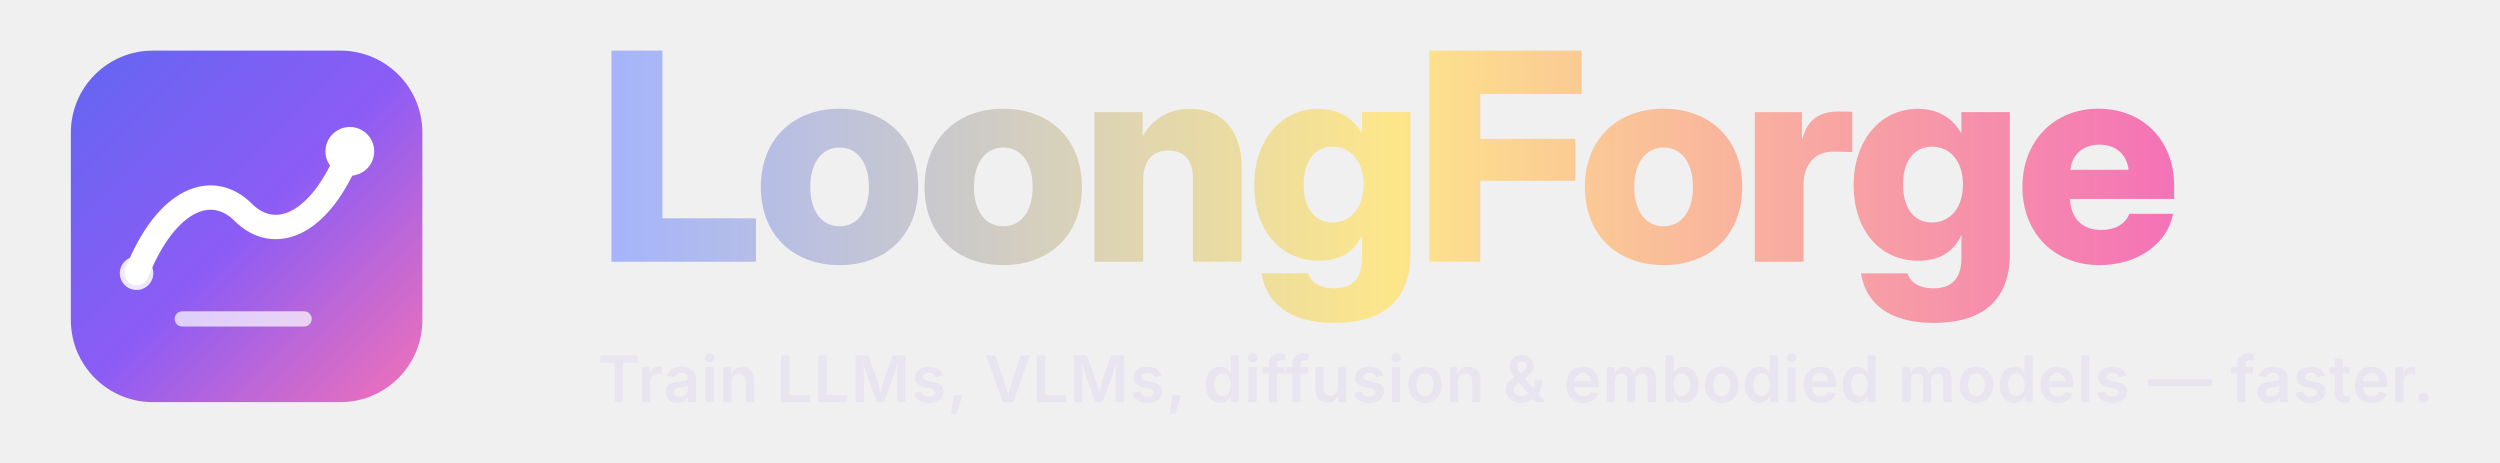
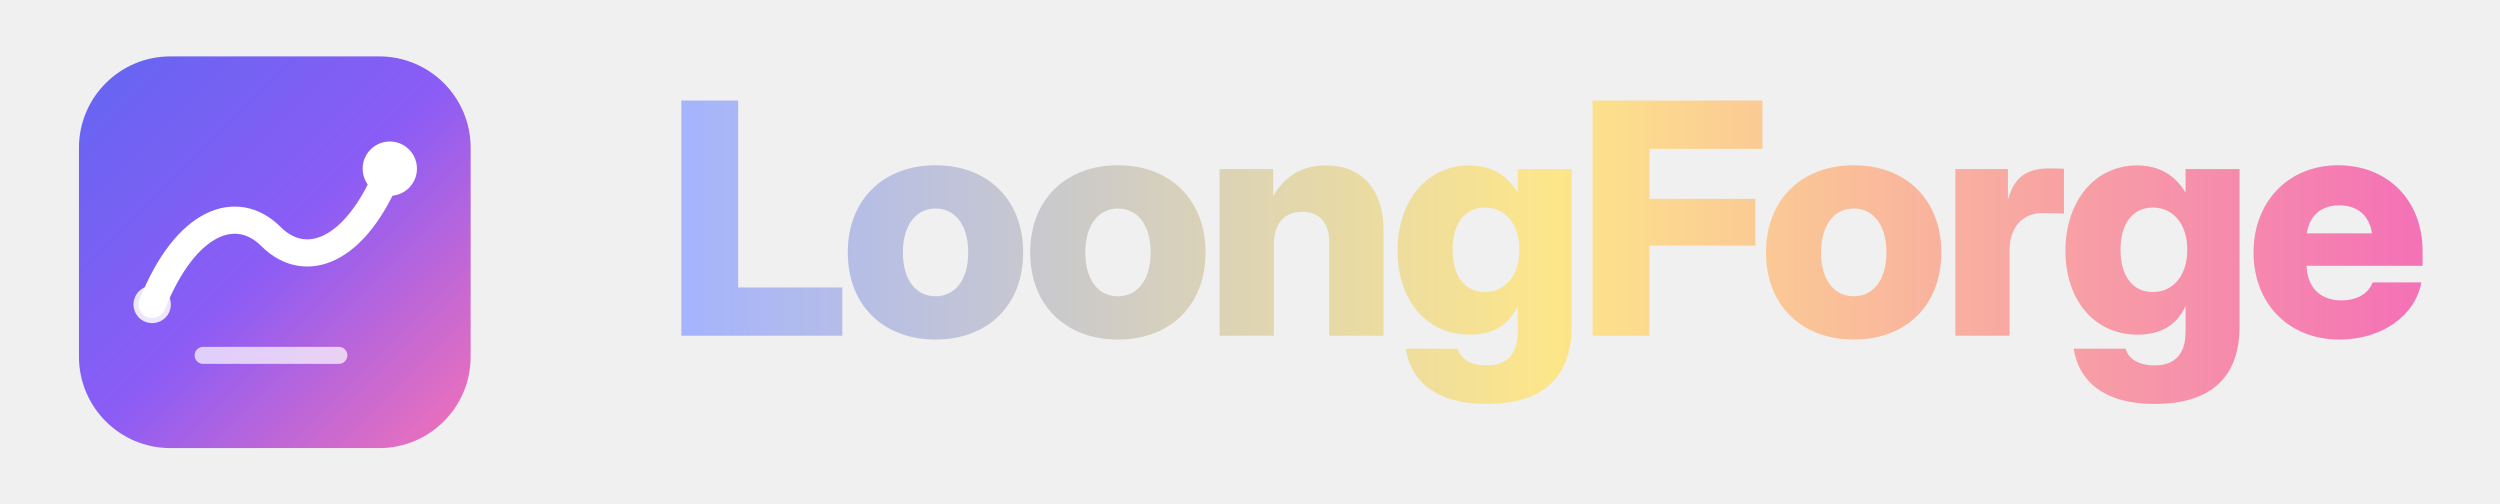
- <svg xmlns="http://www.w3.org/2000/svg" viewBox="0 0 741 137" width="741" height="137" role="img" aria-label="LoongForge — Train LLMs, VLMs, diffusion and embodied models, faster.">
+ <svg xmlns="http://www.w3.org/2000/svg" viewBox="0 0 665 134" width="665" height="134" role="img" aria-label="LoongForge">
  <defs>
    <linearGradient id="lf-icon" x1="0" y1="0" x2="1" y2="1">
      <stop offset="0%" stop-color="#6366F1" />
      <stop offset="50%" stop-color="#8B5CF6" />
      <stop offset="100%" stop-color="#F472B6" />
    </linearGradient>
    <linearGradient id="lf-text" x1="0" y1="0" x2="1" y2="0">
      <stop offset="0%" stop-color="#A5B4FC" />
      <stop offset="50%" stop-color="#FDE68A" />
      <stop offset="100%" stop-color="#F472B6" />
    </linearGradient>
  </defs>
  <g transform="translate(17.53,11.53) scale(1.7365)">
    <rect x="2" y="2" width="60" height="60" rx="14" fill="url(#lf-icon)" />
    <g transform="translate(32,32) scale(1.3) translate(-32.45,-33.85)">
      <path d="M18 40 C 22 30, 28 28, 32 32 C 36 36, 42 34, 46 24" stroke="#fff" stroke-width="3.2" stroke-linecap="round" fill="none" />
      <circle cx="46" cy="24" r="3.2" fill="#fff" />
      <circle cx="18" cy="40" r="2.2" fill="#fff" opacity="0.85" />
      <path d="M24 46 L40 46" stroke="#fff" stroke-width="2" stroke-linecap="round" opacity="0.7" />
    </g>
  </g>
-   <g transform="translate(177.2,77.57)" fill="url(#lf-text)">
+   <g transform="translate(177.2,89.31)" fill="url(#lf-text)">
    <path d="M4.03 0.00H46.86V-12.85H19.15V-62.57H4.03ZM71.66 1.01C85.56 1.01 94.96 -8.10 94.96 -22.17C94.96 -36.16 85.56 -45.35 71.66 -45.35C57.76 -45.35 48.31 -36.16 48.31 -22.17C48.31 -8.10 57.76 1.01 71.66 1.01ZM71.66 -10.50C66.58 -10.50 62.97 -14.66 62.97 -22.17C62.97 -29.65 66.62 -33.85 71.66 -33.85C76.70 -33.85 80.35 -29.65 80.35 -22.17C80.35 -14.66 76.70 -10.50 71.66 -10.50ZM120.18 1.01C134.08 1.01 143.48 -8.10 143.48 -22.17C143.48 -36.16 134.08 -45.35 120.18 -45.35C106.28 -45.35 96.83 -36.16 96.83 -22.17C96.83 -8.10 106.28 1.01 120.18 1.01ZM120.18 -10.50C115.10 -10.50 111.49 -14.66 111.49 -22.17C111.49 -29.65 115.14 -33.85 120.18 -33.85C125.22 -33.85 128.87 -29.65 128.87 -22.17C128.87 -14.66 125.22 -10.50 120.18 -10.50ZM161.64 -24.10C161.64 -30.15 164.58 -32.96 169.16 -32.96C173.74 -32.96 176.38 -30.11 176.38 -24.86V0.00H190.83V-27.88C190.83 -38.80 185.20 -45.31 175.59 -45.31C168.91 -45.31 164.42 -42.24 161.48 -37.16V-44.34H147.20V0.00H161.64ZM218.27 18.14C232.13 18.14 240.86 12.01 240.86 -2.44V-44.34H226.50V-38.13H226.46C223.69 -42.79 219.36 -45.31 213.61 -45.31C202.35 -45.31 194.54 -35.82 194.54 -22.63C194.54 -9.62 202.10 -0.29 213.73 -0.29C219.53 -0.29 224.11 -2.60 226.46 -7.85H226.50V-1.01C226.50 4.87 223.64 7.89 218.27 7.89C214.11 7.89 211.30 6.21 210.54 3.44H196.73C198.07 11.97 204.62 18.14 218.27 18.14ZM217.77 -11.63C212.47 -11.63 209.20 -15.83 209.20 -22.89C209.20 -29.90 212.47 -34.10 217.77 -34.10C223.22 -34.10 226.96 -29.69 226.96 -22.89C226.96 -16.04 223.22 -11.63 217.77 -11.63ZM246.42 0.00H261.54V-23.98H289.72V-36.41H261.54V-49.72H291.61V-62.57H246.42ZM315.90 1.01C329.80 1.01 339.20 -8.10 339.20 -22.17C339.20 -36.16 329.80 -45.35 315.90 -45.35C302.00 -45.35 292.55 -36.16 292.55 -22.17C292.55 -8.10 302.00 1.01 315.90 1.01ZM315.90 -10.50C310.82 -10.50 307.21 -14.66 307.21 -22.17C307.21 -29.65 310.86 -33.85 315.90 -33.85C320.94 -33.85 324.59 -29.65 324.59 -22.17C324.59 -14.66 320.94 -10.50 315.90 -10.50ZM342.92 0.00H357.36V-22.72C357.36 -29.02 360.93 -32.63 366.10 -32.63C368.20 -32.63 370.76 -32.54 371.81 -32.50V-44.43C370.63 -44.47 369.42 -44.51 367.86 -44.51C361.94 -44.51 358.62 -42.16 357.03 -36.53H356.90V-44.34H342.92ZM395.93 18.14C409.79 18.14 418.52 12.01 418.52 -2.44V-44.34H404.16V-38.13H404.12C401.35 -42.79 397.02 -45.31 391.27 -45.31C380.02 -45.31 372.21 -35.82 372.21 -22.63C372.21 -9.62 379.77 -0.29 391.40 -0.29C397.19 -0.29 401.77 -2.60 404.12 -7.85H404.16V-1.01C404.16 4.87 401.31 7.89 395.93 7.89C391.78 7.89 388.96 6.21 388.21 3.44H374.39C375.73 11.97 382.29 18.14 395.93 18.14ZM395.43 -11.63C390.14 -11.63 386.86 -15.83 386.86 -22.89C386.86 -29.90 390.14 -34.10 395.43 -34.10C400.89 -34.10 404.62 -29.69 404.62 -22.89C404.62 -16.04 400.89 -11.63 395.43 -11.63ZM445.08 1.01C456.29 1.01 465.24 -5.25 466.88 -14.19H453.90C452.85 -11.25 449.83 -9.41 445.59 -9.41C439.88 -9.41 436.52 -12.98 436.35 -18.60H467.21V-22.51C467.21 -35.95 458.02 -45.35 444.71 -45.35C431.56 -45.35 422.24 -35.69 422.24 -22.17C422.24 -8.65 431.48 1.01 445.08 1.01ZM436.43 -27.25C437.06 -31.91 440.21 -34.69 445.08 -34.69C449.91 -34.69 453.10 -31.91 453.73 -27.25Z" />
  </g>
-   <g transform="translate(177.2,119.19)" fill="#E8E4F0">
-     <path d="M0.77 -11.74H5.04V0.00H7.51V-11.74H11.77V-13.82H0.77ZM13.05 0.00H15.46V-6.10C15.46 -7.42 16.45 -8.35 17.80 -8.35C18.22 -8.35 18.73 -8.28 18.94 -8.23V-10.45C18.71 -10.48 18.33 -10.51 18.06 -10.51C16.87 -10.51 15.87 -9.83 15.50 -8.64H15.38V-10.37H13.05ZM23.61 0.21C25.22 0.21 26.21 -0.54 26.66 -1.43H26.75V0.00H29.06V-6.93C29.06 -9.69 26.78 -10.50 24.83 -10.50C22.75 -10.50 21.05 -9.62 20.43 -7.79L22.67 -7.34C22.92 -8.02 23.64 -8.65 24.84 -8.65C26.02 -8.65 26.65 -8.05 26.65 -7.04V-7.00C26.65 -6.28 25.89 -6.25 24.09 -6.06C22.09 -5.84 20.14 -5.25 20.14 -2.91C20.14 -0.87 21.63 0.21 23.61 0.21ZM24.23 -1.58C23.21 -1.58 22.48 -2.04 22.48 -2.94C22.48 -3.89 23.29 -4.29 24.38 -4.43C25.00 -4.52 26.34 -4.69 26.67 -4.94V-3.72C26.67 -2.57 25.71 -1.58 24.23 -1.58ZM31.92 0.00H34.34V-10.37H31.92ZM33.13 -11.84C33.90 -11.84 34.54 -12.43 34.54 -13.16C34.54 -13.90 33.90 -14.48 33.13 -14.48C32.36 -14.48 31.73 -13.90 31.73 -13.16C31.73 -12.43 32.36 -11.84 33.13 -11.84ZM39.61 -6.08C39.61 -7.58 40.54 -8.45 41.83 -8.45C43.09 -8.45 43.85 -7.62 43.85 -6.23V0.00H46.26V-6.60C46.26 -9.09 44.85 -10.50 42.72 -10.50C41.19 -10.50 40.12 -9.76 39.51 -8.30L39.48 -10.37H37.20V0.00H39.61ZM54.32 0.00H62.90V-2.09H56.80V-13.82H54.32ZM65.36 0.00H73.94V-2.09H67.84V-13.82H65.36ZM76.41 0.00H78.84V-6.98C78.84 -8.02 78.78 -9.94 78.74 -11.50C79.25 -9.72 79.81 -7.88 80.13 -6.98L82.72 0.00H84.83L87.38 -6.98C87.71 -7.90 88.29 -9.81 88.76 -11.58C88.73 -9.94 88.68 -8.01 88.68 -6.98V0.00H91.15V-13.82H87.41L84.81 -6.69C84.54 -5.86 84.11 -4.16 83.79 -2.79C83.47 -4.17 83.04 -5.87 82.76 -6.69L80.13 -13.82H76.41ZM98.04 0.21C100.66 0.21 102.50 -1.14 102.50 -3.11C102.50 -4.56 101.56 -5.49 99.59 -5.91L97.83 -6.28C96.77 -6.51 96.35 -6.89 96.35 -7.50C96.35 -8.20 97.13 -8.70 98.15 -8.70C99.27 -8.70 99.86 -8.13 100.10 -7.40L102.26 -7.83C101.84 -9.44 100.47 -10.50 98.13 -10.50C95.64 -10.50 93.94 -9.27 93.94 -7.35C93.94 -5.83 94.90 -4.87 96.86 -4.44L98.63 -4.06C99.57 -3.86 100.03 -3.48 100.03 -2.88C100.03 -2.17 99.28 -1.63 98.09 -1.63C96.91 -1.63 96.19 -2.12 95.91 -3.15L93.66 -2.73C94.02 -0.84 95.66 0.21 98.04 0.21ZM104.71 3.55H106.40L108.02 -2.04H105.52ZM120.02 0.00H123.16L128.00 -13.82H125.29L122.92 -6.64C122.53 -5.41 122.11 -3.90 121.61 -1.98C121.10 -3.88 120.65 -5.42 120.26 -6.64L117.81 -13.82H115.10ZM130.15 0.00H138.73V-2.09H132.62V-13.82H130.15ZM141.19 0.00H143.62V-6.98C143.62 -8.02 143.56 -9.94 143.53 -11.50C144.04 -9.72 144.59 -7.88 144.92 -6.98L147.51 0.00H149.61L152.16 -6.98C152.49 -7.90 153.07 -9.81 153.55 -11.58C153.52 -9.94 153.46 -8.01 153.46 -6.98V0.00H155.93V-13.82H152.19L149.59 -6.69C149.33 -5.86 148.90 -4.16 148.57 -2.79C148.26 -4.17 147.82 -5.87 147.54 -6.69L144.92 -13.82H141.19ZM162.83 0.21C165.44 0.21 167.28 -1.14 167.28 -3.11C167.28 -4.56 166.34 -5.49 164.38 -5.91L162.61 -6.28C161.56 -6.51 161.14 -6.89 161.14 -7.50C161.14 -8.20 161.92 -8.70 162.94 -8.70C164.05 -8.70 164.65 -8.13 164.89 -7.40L167.04 -7.83C166.62 -9.44 165.26 -10.50 162.91 -10.50C160.42 -10.50 158.73 -9.27 158.73 -7.35C158.73 -5.83 159.68 -4.87 161.64 -4.44L163.41 -4.06C164.36 -3.86 164.81 -3.48 164.81 -2.88C164.81 -2.17 164.06 -1.63 162.87 -1.63C161.70 -1.63 160.97 -2.12 160.69 -3.15L158.44 -2.73C158.80 -0.84 160.44 0.21 162.83 0.21ZM169.49 3.55H171.18L172.80 -2.04H170.31ZM184.52 0.19C186.31 0.19 187.11 -0.89 187.49 -1.64H187.63V0.00H190.00V-13.82H187.59V-8.66H187.49C187.12 -9.39 186.35 -10.50 184.51 -10.50C182.11 -10.50 180.24 -8.62 180.24 -5.17C180.24 -1.76 182.06 0.19 184.52 0.19ZM185.18 -1.80C183.56 -1.80 182.71 -3.23 182.71 -5.18C182.71 -7.11 183.54 -8.52 185.18 -8.52C186.76 -8.52 187.63 -7.20 187.63 -5.18C187.63 -3.15 186.74 -1.80 185.18 -1.80ZM192.85 0.00H195.26V-10.37H192.85ZM194.06 -11.84C194.83 -11.84 195.47 -12.43 195.47 -13.16C195.47 -13.90 194.83 -14.48 194.06 -14.48C193.29 -14.48 192.66 -13.90 192.66 -13.16C192.66 -12.43 193.29 -11.84 194.06 -11.84ZM203.58 -10.37H201.33V-11.18C201.33 -12.00 201.69 -12.46 202.60 -12.46C203.00 -12.46 203.31 -12.38 203.51 -12.31L204.01 -14.19C203.69 -14.30 203.00 -14.47 202.15 -14.47C200.37 -14.47 198.93 -13.43 198.93 -11.36V-10.37H197.03V-8.48H198.93V0.00H201.33V-8.48H203.58ZM210.49 -10.37H208.24V-11.18C208.24 -12.00 208.59 -12.46 209.50 -12.46C209.90 -12.46 210.22 -12.38 210.42 -12.31L210.91 -14.19C210.60 -14.30 209.91 -14.47 209.06 -14.47C207.28 -14.47 205.84 -13.43 205.84 -11.36V-10.37H203.94V-8.48H205.84V0.00H208.24V-8.48H210.49ZM216.27 0.13C217.77 0.13 218.86 -0.59 219.48 -2.08L219.50 0.00H221.79V-10.37H219.37V-4.30C219.37 -2.79 218.44 -1.92 217.16 -1.92C215.90 -1.92 215.13 -2.76 215.13 -4.15V-10.37H212.71V-3.78C212.71 -1.28 214.13 0.13 216.27 0.13ZM228.57 0.21C231.19 0.21 233.03 -1.14 233.03 -3.11C233.03 -4.56 232.09 -5.49 230.12 -5.91L228.36 -6.28C227.30 -6.51 226.88 -6.89 226.88 -7.50C226.88 -8.20 227.66 -8.70 228.68 -8.70C229.80 -8.70 230.39 -8.13 230.63 -7.40L232.78 -7.83C232.37 -9.44 231.00 -10.50 228.66 -10.50C226.17 -10.50 224.47 -9.27 224.47 -7.35C224.47 -5.83 225.43 -4.87 227.39 -4.44L229.16 -4.06C230.10 -3.86 230.56 -3.48 230.56 -2.88C230.56 -2.17 229.81 -1.63 228.62 -1.63C227.44 -1.63 226.72 -2.12 226.44 -3.15L224.18 -2.73C224.55 -0.84 226.19 0.21 228.57 0.21ZM235.39 0.00H237.80V-10.37H235.39ZM236.59 -11.84C237.36 -11.84 238.00 -12.43 238.00 -13.16C238.00 -13.90 237.36 -14.48 236.59 -14.48C235.82 -14.48 235.19 -13.90 235.19 -13.16C235.19 -12.43 235.82 -11.84 236.59 -11.84ZM245.16 0.21C248.18 0.21 250.12 -1.94 250.12 -5.13C250.12 -8.36 248.18 -10.50 245.16 -10.50C242.13 -10.50 240.20 -8.36 240.20 -5.13C240.20 -1.94 242.13 0.21 245.16 0.21ZM245.16 -1.74C243.48 -1.74 242.66 -3.25 242.66 -5.14C242.66 -7.05 243.48 -8.54 245.16 -8.54C246.85 -8.54 247.67 -7.05 247.67 -5.14C247.67 -3.25 246.85 -1.74 245.16 -1.74ZM254.94 -6.08C254.94 -7.58 255.87 -8.45 257.16 -8.45C258.42 -8.45 259.18 -7.62 259.18 -6.23V0.00H261.59V-6.60C261.59 -9.09 260.18 -10.50 258.05 -10.50C256.53 -10.50 255.45 -9.76 254.84 -8.30L254.81 -10.37H252.53V0.00H254.94ZM273.63 0.19C274.85 0.19 276.21 -0.19 277.18 -1.01L278.06 0.00H280.70L278.68 -2.37C279.34 -3.26 279.87 -4.59 279.87 -6.49H277.79C277.79 -5.58 277.57 -4.77 277.21 -4.08L274.66 -7.06L275.55 -7.71C276.66 -8.52 277.39 -9.54 277.39 -10.81C277.39 -12.55 276.05 -13.98 273.89 -13.98C271.70 -13.98 270.26 -12.53 270.26 -10.60C270.26 -9.34 270.87 -8.35 271.68 -7.35C270.14 -6.26 269.08 -5.32 269.08 -3.64C269.08 -1.49 270.81 0.19 273.63 0.19ZM275.87 -2.52C275.20 -2.05 274.42 -1.78 273.65 -1.78C272.35 -1.78 271.47 -2.53 271.47 -3.69C271.47 -4.46 271.86 -5.02 272.75 -5.67L272.98 -5.84ZM273.42 -8.54C272.81 -9.29 272.42 -9.90 272.42 -10.59C272.42 -11.43 273.02 -12.00 273.92 -12.00C274.80 -12.00 275.32 -11.46 275.32 -10.73C275.32 -9.99 274.77 -9.46 274.22 -9.08ZM292.10 0.21C294.41 0.21 296.02 -0.89 296.52 -2.57L294.31 -3.02C293.98 -2.14 293.18 -1.68 292.13 -1.68C290.58 -1.68 289.53 -2.66 289.46 -4.51H296.68V-5.27C296.68 -8.91 294.47 -10.50 291.94 -10.50C288.97 -10.50 287.06 -8.31 287.06 -5.12C287.06 -1.87 288.97 0.21 292.10 0.21ZM289.47 -6.15C289.58 -7.53 290.47 -8.61 291.95 -8.61C293.39 -8.61 294.19 -7.64 294.33 -6.15ZM299.05 0.00H301.46V-6.35C301.46 -7.74 302.33 -8.48 303.39 -8.48C304.41 -8.48 305.15 -7.79 305.15 -6.74V0.00H307.50V-6.51C307.50 -7.67 308.22 -8.48 309.38 -8.48C310.38 -8.48 311.18 -7.90 311.18 -6.62V0.00H313.60V-7.00C313.60 -9.30 312.17 -10.54 310.30 -10.54C308.85 -10.54 307.55 -9.78 306.99 -8.28C306.55 -9.76 305.66 -10.54 304.33 -10.54C303.09 -10.54 301.93 -9.87 301.39 -8.40L301.31 -10.37H299.05ZM321.93 0.19C324.39 0.19 326.22 -1.76 326.22 -5.17C326.22 -8.62 324.33 -10.50 321.94 -10.50C320.09 -10.50 319.33 -9.39 318.97 -8.66H318.87V-13.82H316.46V0.00H318.81V-1.64H318.97C319.34 -0.89 320.15 0.19 321.93 0.19ZM321.28 -1.80C319.70 -1.80 318.82 -3.15 318.82 -5.18C318.82 -7.20 319.69 -8.52 321.28 -8.52C322.91 -8.52 323.74 -7.11 323.74 -5.18C323.74 -3.23 322.90 -1.80 321.28 -1.80ZM333.11 0.21C336.14 0.21 338.08 -1.94 338.08 -5.13C338.08 -8.36 336.14 -10.50 333.11 -10.50C330.09 -10.50 328.16 -8.36 328.16 -5.13C328.16 -1.94 330.09 0.21 333.11 0.21ZM333.11 -1.74C331.43 -1.74 330.62 -3.25 330.62 -5.14C330.62 -7.05 331.43 -8.54 333.11 -8.54C334.80 -8.54 335.63 -7.05 335.63 -5.14C335.63 -3.25 334.80 -1.74 333.11 -1.74ZM344.30 0.19C346.10 0.19 346.89 -0.89 347.27 -1.64H347.42V0.00H349.79V-13.82H347.38V-8.66H347.27C346.90 -9.39 346.14 -10.50 344.30 -10.50C341.90 -10.50 340.03 -8.62 340.03 -5.17C340.03 -1.76 341.85 0.19 344.30 0.19ZM344.96 -1.80C343.35 -1.80 342.50 -3.23 342.50 -5.18C342.50 -7.11 343.33 -8.52 344.96 -8.52C346.55 -8.52 347.42 -7.20 347.42 -5.18C347.42 -3.15 346.53 -1.80 344.96 -1.80ZM352.64 0.00H355.05V-10.37H352.64ZM353.85 -11.84C354.62 -11.84 355.26 -12.43 355.26 -13.16C355.26 -13.90 354.62 -14.48 353.85 -14.48C353.08 -14.48 352.44 -13.90 352.44 -13.16C352.44 -12.43 353.08 -11.84 353.85 -11.84ZM362.49 0.21C364.80 0.21 366.42 -0.89 366.92 -2.57L364.70 -3.02C364.38 -2.14 363.58 -1.68 362.52 -1.68C360.97 -1.68 359.93 -2.66 359.86 -4.51H367.08V-5.27C367.08 -8.91 364.87 -10.50 362.34 -10.50C359.37 -10.50 357.46 -8.31 357.46 -5.12C357.46 -1.87 359.37 0.21 362.49 0.21ZM359.87 -6.15C359.98 -7.53 360.87 -8.61 362.35 -8.61C363.78 -8.61 364.59 -7.64 364.73 -6.15ZM373.27 0.19C375.06 0.19 375.86 -0.89 376.24 -1.64H376.39V0.00H378.75V-13.82H376.34V-8.66H376.24C375.87 -9.39 375.11 -10.50 373.26 -10.50C370.87 -10.50 368.99 -8.62 368.99 -5.17C368.99 -1.76 370.81 0.19 373.27 0.19ZM373.93 -1.80C372.31 -1.80 371.46 -3.23 371.46 -5.18C371.46 -7.11 372.29 -8.52 373.93 -8.52C375.51 -8.52 376.39 -7.20 376.39 -5.18C376.39 -3.15 375.50 -1.80 373.93 -1.80ZM386.69 0.00H389.10V-6.35C389.10 -7.74 389.97 -8.48 391.03 -8.48C392.05 -8.48 392.79 -7.79 392.79 -6.74V0.00H395.14V-6.51C395.14 -7.67 395.86 -8.48 397.03 -8.48C398.02 -8.48 398.83 -7.90 398.83 -6.62V0.00H401.24V-7.00C401.24 -9.30 399.81 -10.54 397.94 -10.54C396.49 -10.54 395.19 -9.78 394.63 -8.28C394.19 -9.76 393.30 -10.54 391.97 -10.54C390.74 -10.54 389.57 -9.87 389.03 -8.40L388.95 -10.37H386.69ZM408.60 0.21C411.62 0.21 413.56 -1.94 413.56 -5.13C413.56 -8.36 411.62 -10.50 408.60 -10.50C405.57 -10.50 403.64 -8.36 403.64 -5.13C403.64 -1.94 405.57 0.21 408.60 0.21ZM408.60 -1.74C406.92 -1.74 406.10 -3.25 406.10 -5.14C406.10 -7.05 406.92 -8.54 408.60 -8.54C410.29 -8.54 411.11 -7.05 411.11 -5.14C411.11 -3.25 410.29 -1.74 408.60 -1.74ZM419.79 0.19C421.58 0.19 422.38 -0.89 422.76 -1.64H422.91V0.00H425.27V-13.82H422.86V-8.66H422.76C422.39 -9.39 421.63 -10.50 419.78 -10.50C417.39 -10.50 415.51 -8.62 415.51 -5.17C415.51 -1.76 417.33 0.19 419.79 0.19ZM420.45 -1.80C418.83 -1.80 417.98 -3.23 417.98 -5.18C417.98 -7.11 418.81 -8.52 420.45 -8.52C422.03 -8.52 422.91 -7.20 422.91 -5.18C422.91 -3.15 422.02 -1.80 420.45 -1.80ZM432.71 0.21C435.02 0.21 436.63 -0.89 437.13 -2.57L434.91 -3.02C434.59 -2.14 433.79 -1.68 432.73 -1.68C431.18 -1.68 430.14 -2.66 430.07 -4.51H437.29V-5.27C437.29 -8.91 435.08 -10.50 432.55 -10.50C429.58 -10.50 427.67 -8.31 427.67 -5.12C427.67 -1.87 429.58 0.21 432.71 0.21ZM430.08 -6.15C430.19 -7.53 431.08 -8.61 432.56 -8.61C434.00 -8.61 434.80 -7.64 434.94 -6.15ZM442.07 -13.82H439.66V0.00H442.07ZM448.85 0.21C451.47 0.21 453.31 -1.14 453.31 -3.11C453.31 -4.56 452.37 -5.49 450.40 -5.91L448.64 -6.28C447.58 -6.51 447.17 -6.89 447.17 -7.50C447.17 -8.20 447.95 -8.70 448.97 -8.70C450.08 -8.70 450.67 -8.13 450.91 -7.40L453.07 -7.83C452.65 -9.44 451.29 -10.50 448.94 -10.50C446.45 -10.50 444.75 -9.27 444.75 -7.35C444.75 -5.83 445.71 -4.87 447.67 -4.44L449.44 -4.06C450.39 -3.86 450.84 -3.48 450.84 -2.88C450.84 -2.17 450.09 -1.63 448.90 -1.63C447.72 -1.63 447.00 -2.12 446.72 -3.15L444.47 -2.73C444.83 -0.84 446.47 0.21 448.85 0.21ZM478.47 -6.75H459.47V-4.76H478.47ZM490.60 -10.37H488.35V-11.18C488.35 -12.00 488.70 -12.46 489.61 -12.46C490.01 -12.46 490.33 -12.38 490.53 -12.31L491.02 -14.19C490.71 -14.30 490.02 -14.47 489.17 -14.47C487.39 -14.47 485.95 -13.43 485.95 -11.36V-10.37H484.05V-8.48H485.95V0.00H488.35V-8.48H490.60ZM495.38 0.21C496.99 0.21 497.98 -0.54 498.43 -1.43H498.52V0.00H500.83V-6.93C500.83 -9.69 498.55 -10.50 496.60 -10.50C494.52 -10.50 492.82 -9.62 492.20 -7.79L494.44 -7.34C494.69 -8.02 495.41 -8.65 496.61 -8.65C497.79 -8.65 498.42 -8.05 498.42 -7.04V-7.00C498.42 -6.28 497.66 -6.25 495.86 -6.06C493.86 -5.84 491.91 -5.25 491.91 -2.91C491.91 -0.87 493.40 0.21 495.38 0.21ZM496.00 -1.58C494.98 -1.58 494.25 -2.04 494.25 -2.94C494.25 -3.89 495.06 -4.29 496.15 -4.43C496.77 -4.52 498.11 -4.69 498.44 -4.94V-3.72C498.44 -2.57 497.48 -1.58 496.00 -1.58ZM507.62 0.21C510.23 0.21 512.07 -1.14 512.07 -3.11C512.07 -4.56 511.13 -5.49 509.17 -5.91L507.40 -6.28C506.35 -6.51 505.93 -6.89 505.93 -7.50C505.93 -8.20 506.71 -8.70 507.73 -8.70C508.84 -8.70 509.44 -8.13 509.68 -7.40L511.83 -7.83C511.41 -9.44 510.05 -10.50 507.70 -10.50C505.21 -10.50 503.52 -9.27 503.52 -7.35C503.52 -5.83 504.47 -4.87 506.43 -4.44L508.20 -4.06C509.15 -3.86 509.60 -3.48 509.60 -2.88C509.60 -2.17 508.85 -1.63 507.66 -1.63C506.49 -1.63 505.76 -2.12 505.48 -3.15L503.23 -2.73C503.59 -0.84 505.23 0.21 507.62 0.21ZM519.23 -10.37H517.22V-12.84H514.81V-10.37H513.34V-8.48H514.81V-2.72C514.81 -0.88 515.91 0.14 517.90 0.14C518.41 0.14 518.99 0.07 519.51 -0.08L519.13 -1.95C518.90 -1.89 518.48 -1.83 518.25 -1.83C517.52 -1.83 517.22 -2.17 517.22 -2.92V-8.48H519.23ZM525.84 0.21C528.15 0.21 529.76 -0.89 530.26 -2.57L528.04 -3.02C527.72 -2.14 526.92 -1.68 525.86 -1.68C524.31 -1.68 523.27 -2.66 523.20 -4.51H530.42V-5.27C530.42 -8.91 528.21 -10.50 525.68 -10.50C522.71 -10.50 520.80 -8.31 520.80 -5.12C520.80 -1.87 522.71 0.21 525.84 0.21ZM523.21 -6.15C523.32 -7.53 524.21 -8.61 525.69 -8.61C527.12 -8.61 527.93 -7.64 528.07 -6.15ZM532.79 0.00H535.20V-6.10C535.20 -7.42 536.19 -8.35 537.54 -8.35C537.96 -8.35 538.47 -8.28 538.68 -8.23V-10.45C538.45 -10.48 538.07 -10.51 537.80 -10.51C536.61 -10.51 535.61 -9.83 535.24 -8.64H535.13V-10.37H532.79ZM541.19 0.16C542.02 0.16 542.68 -0.49 542.68 -1.33C542.68 -2.15 542.02 -2.80 541.19 -2.80C540.35 -2.80 539.70 -2.15 539.70 -1.33C539.70 -0.49 540.35 0.16 541.19 0.16Z" />
-   </g>
</svg>
